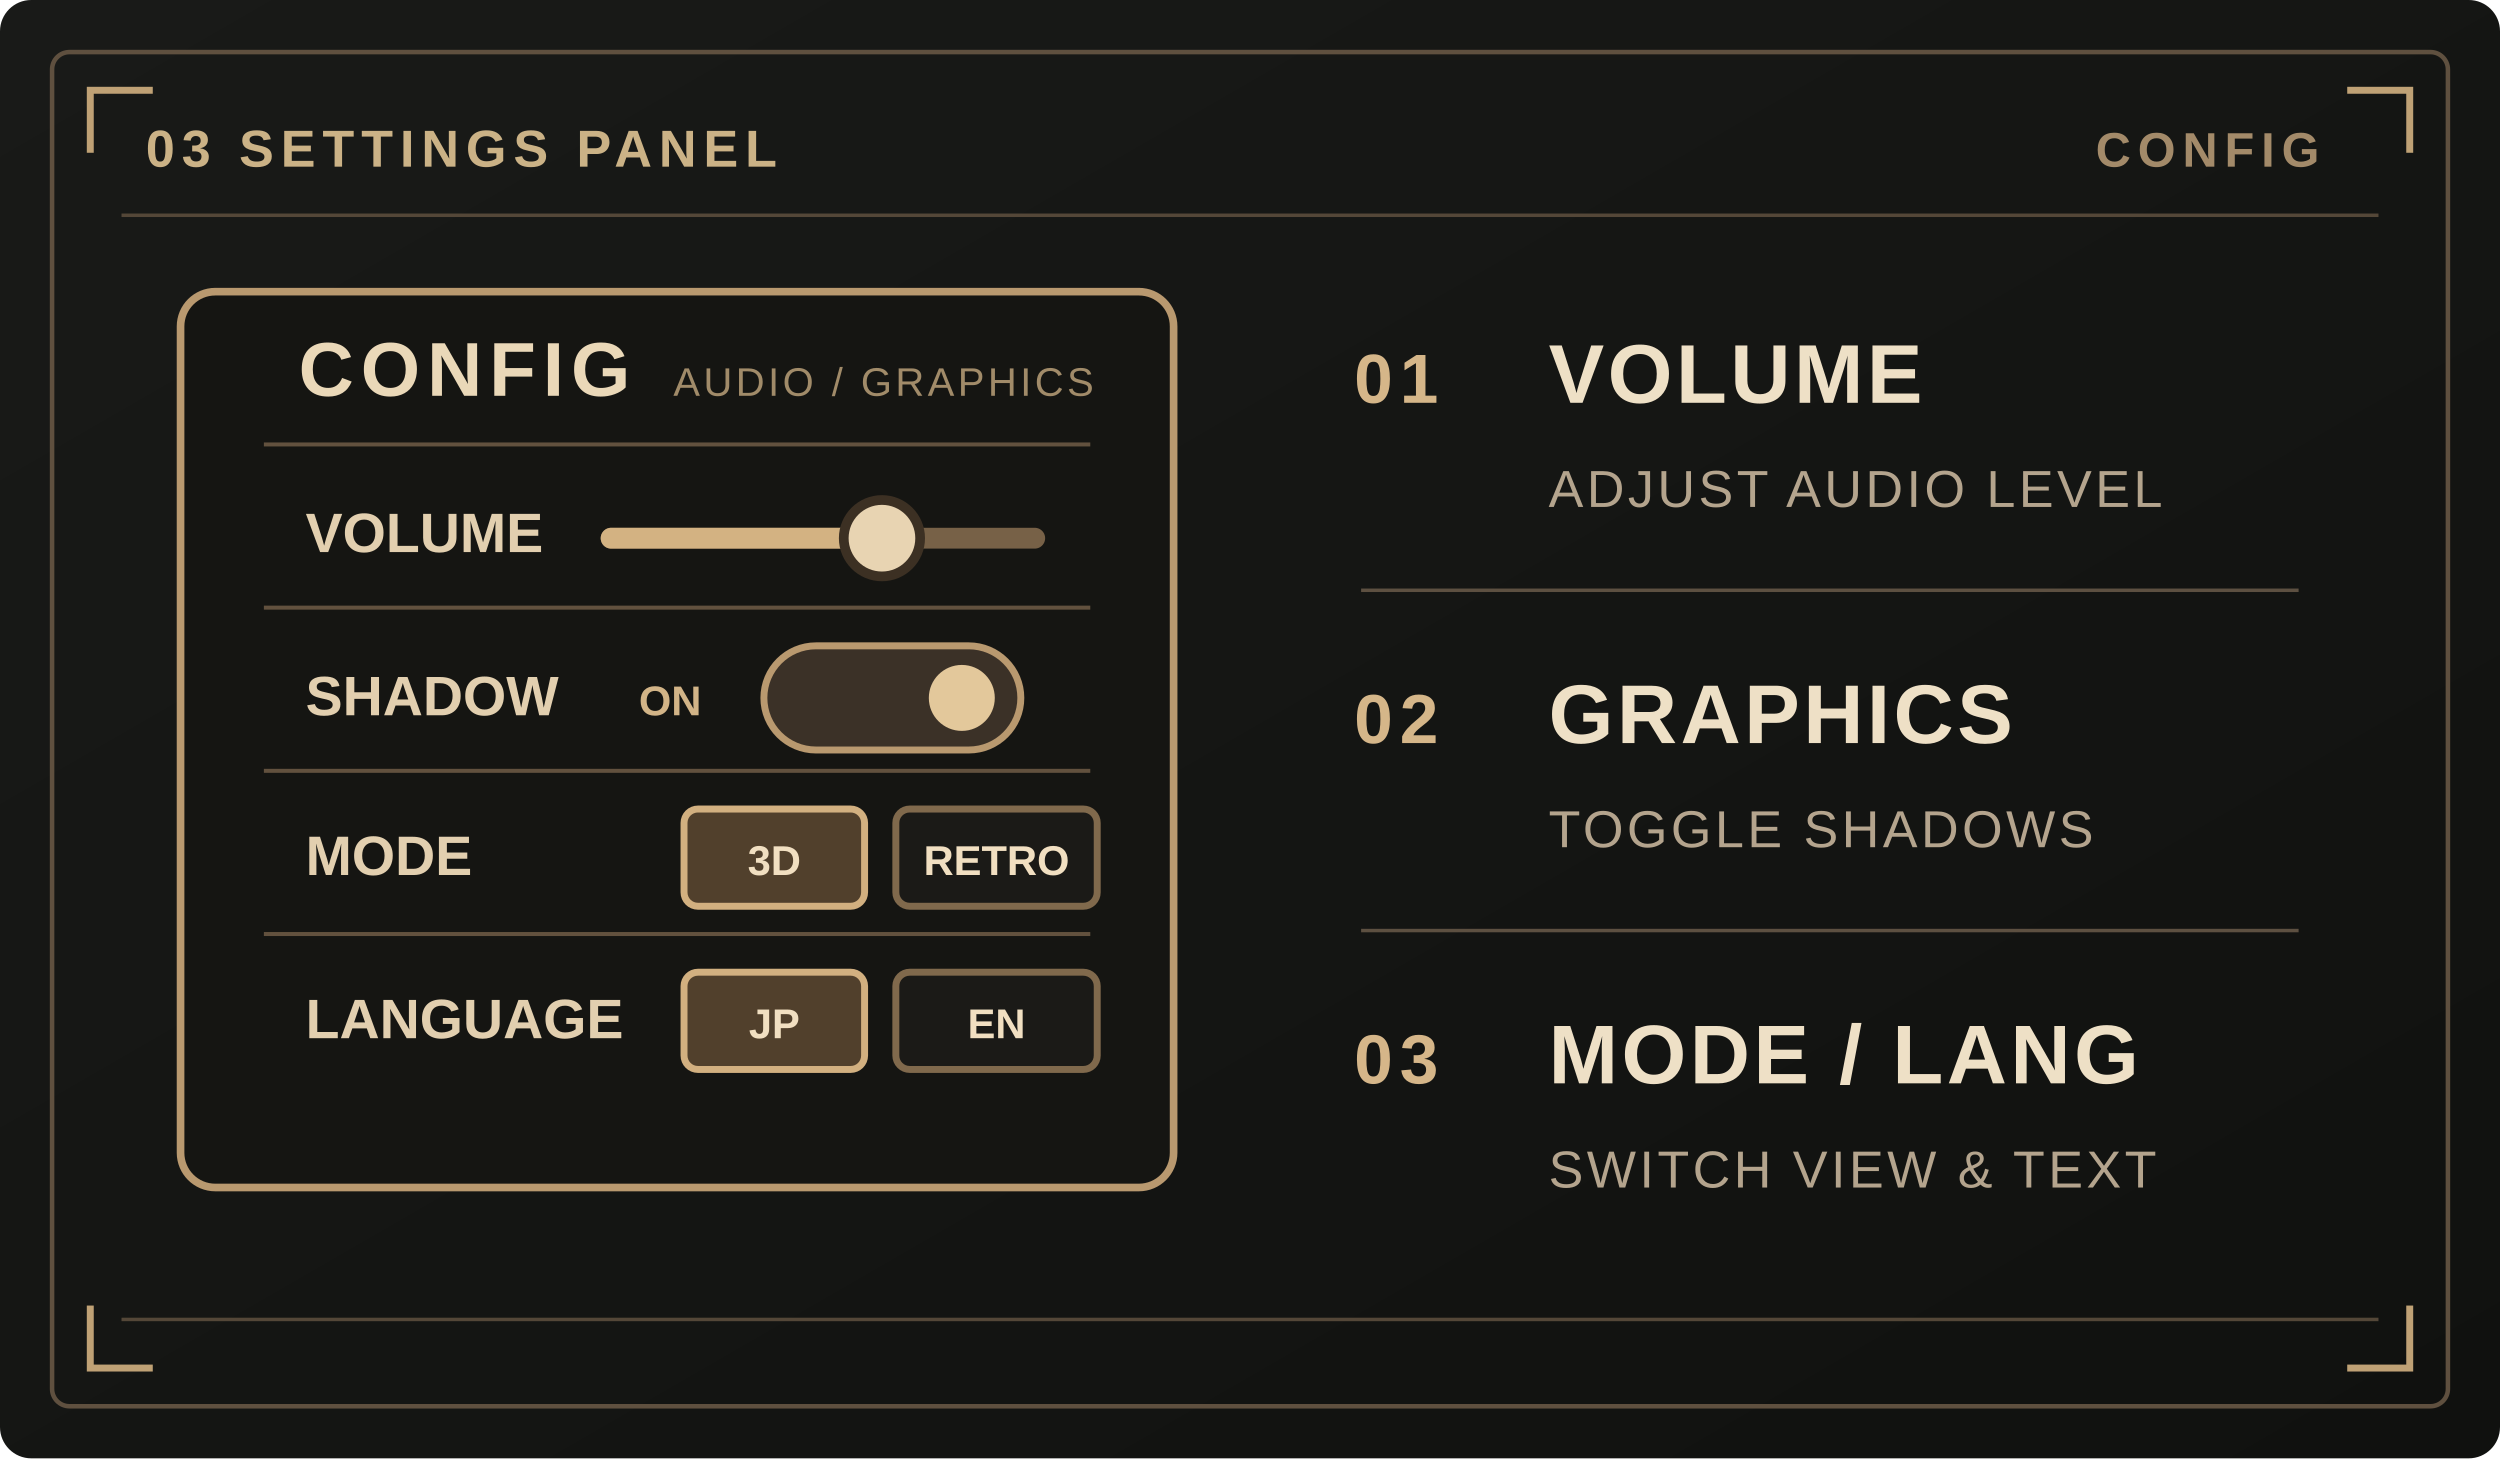
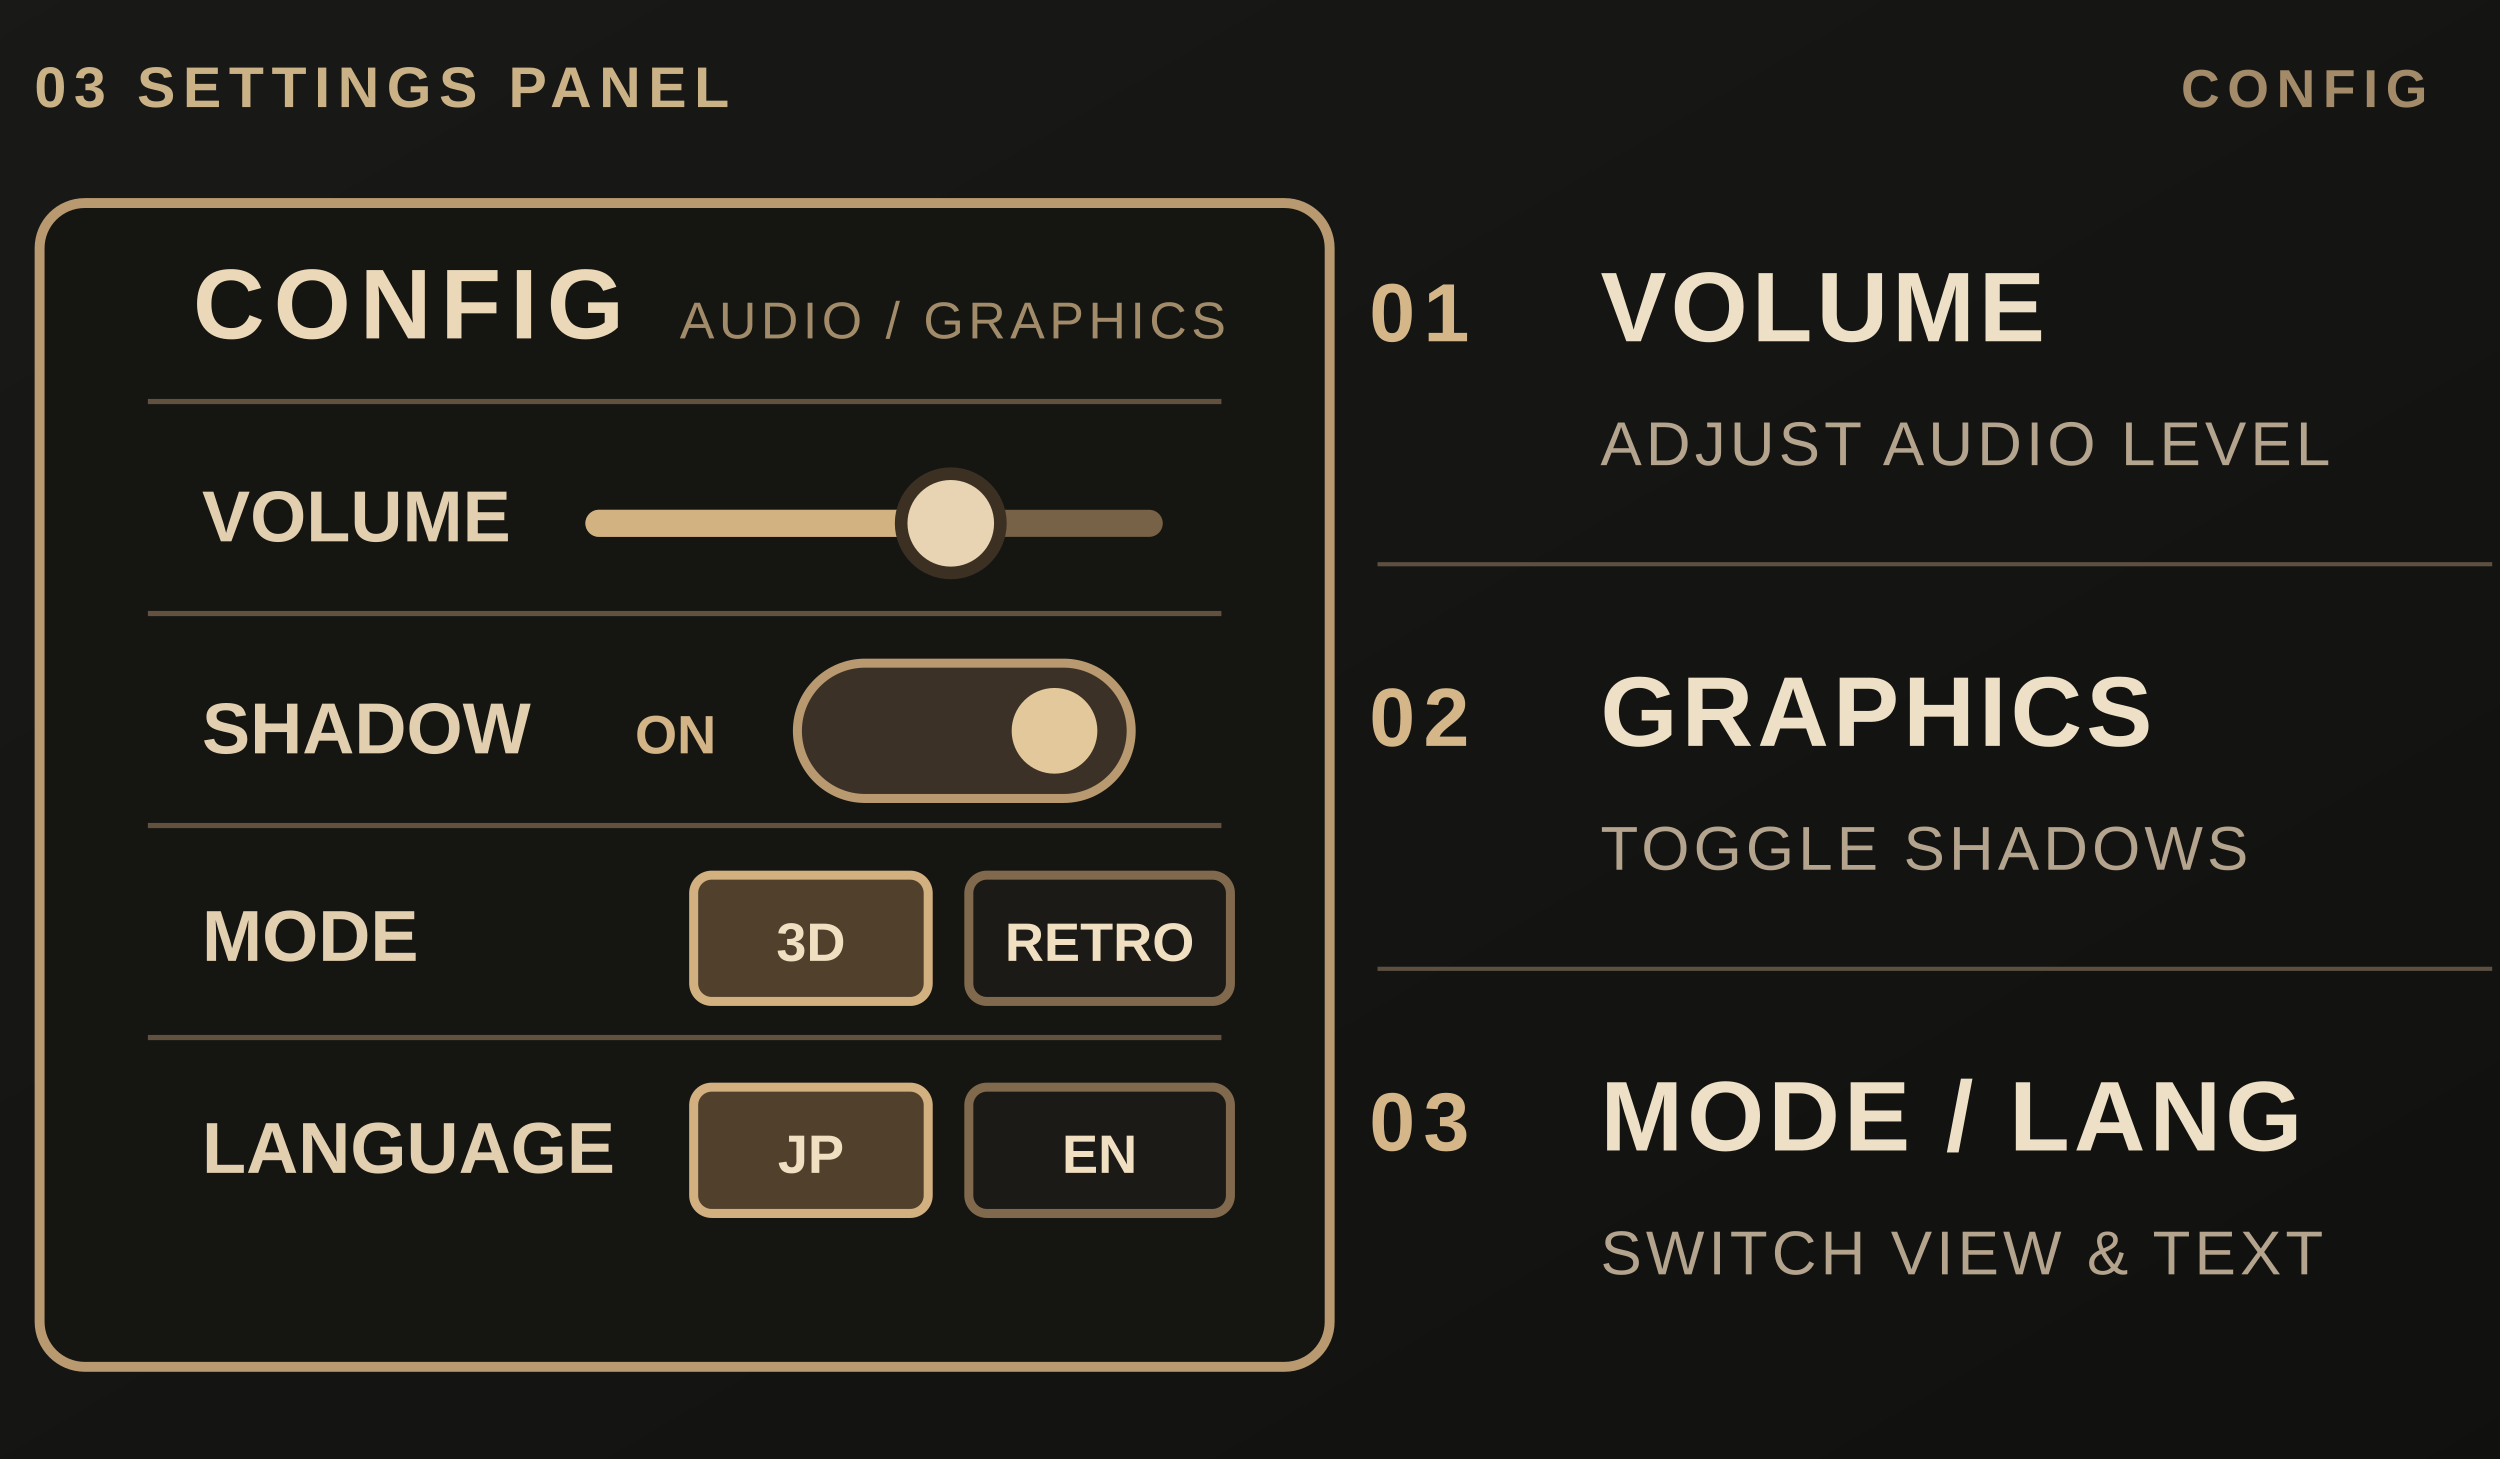
- <svg xmlns="http://www.w3.org/2000/svg" width="720" height="420" viewBox="0 0 720 420" role="img">
+ <svg xmlns="http://www.w3.org/2000/svg" width="720" height="420" viewBox="33 20 654 381.5" role="img">
  <defs>
    <linearGradient id="bg" x1="0" y1="0" x2="1" y2="1">
      <stop offset="0" stop-color="#191a18" />
      <stop offset="1" stop-color="#10110f" />
    </linearGradient>
  </defs>
  <rect width="720" height="420" rx="9" fill="url(#bg)" />
-   <rect x="15" y="15" width="690" height="390" rx="5" fill="none" stroke="#5f503f" stroke-width="1.3" />
-   <path d="M26 44V26h18M676 26h18v18M26 376v18h18M676 394h18v-18" fill="none" stroke="#bfa175" stroke-width="2" />
-   <path d="M35 62h650" stroke="#544738" stroke-width="1" />
-   <path d="M35 380h650" stroke="#544738" stroke-width="1" />
  <text x="42" y="48" fill="#cbb286" font-size="15" font-weight="600" font-family="Arial, Helvetica, sans-serif" letter-spacing="2">03 SETTINGS PANEL</text>
  <text x="668" y="48" fill="#a38a69" font-size="14" font-weight="600" font-family="Arial, Helvetica, sans-serif" text-anchor="end" letter-spacing="2">CONFIG</text>
-   <rect x="52" y="84" width="286" height="258" rx="10" fill="#151512" stroke="#b9996f" stroke-width="2.2" />
-   <path d="M76 128H314M76 175H314M76 222H314M76 269H314" stroke="#62513e" stroke-width="1.15" />
-   <text x="86" y="114" fill="#ead8b8" font-size="22" font-weight="600" font-family="Arial, Helvetica, sans-serif" letter-spacing="2">CONFIG</text>
-   <text x="315" y="114" fill="#a18b69" font-size="11.5" font-weight="500" font-family="Arial, Helvetica, sans-serif" text-anchor="end" letter-spacing="1">AUDIO / GRAPHICS</text>
-   <text x="88" y="159" fill="#e2cfaf" font-size="16" font-weight="600" font-family="Arial, Helvetica, sans-serif">VOLUME</text>
-   <path d="M176 155h122" stroke="#776147" stroke-width="6" stroke-linecap="round" />
-   <path d="M176 155h78" stroke="#d3b282" stroke-width="6" stroke-linecap="round" />
-   <circle cx="254" cy="155" r="11" fill="#e8d4b2" stroke="#3c3023" stroke-width="2.8" />
-   <text x="88" y="206" fill="#e2cfaf" font-size="16" font-weight="600" font-family="Arial, Helvetica, sans-serif">SHADOW</text>
-   <text x="184" y="206" fill="#d2b487" font-size="12" font-weight="600" font-family="Arial, Helvetica, sans-serif">ON</text>
-   <rect x="220" y="186" width="74" height="30" rx="15" fill="#3b3127" stroke="#b9996f" stroke-width="2" />
-   <circle cx="277" cy="201" r="9.5" fill="#e3c89b" />
-   <text x="88" y="252" fill="#e2cfaf" font-size="16" font-weight="600" font-family="Arial, Helvetica, sans-serif">MODE</text>
-   <rect x="197" y="233" width="52" height="28" rx="4" fill="#51402c" stroke="#d2b080" stroke-width="2" />
-   <rect x="258" y="233" width="58" height="28" rx="4" fill="#1b1a17" stroke="#80694c" stroke-width="2" />
-   <text x="223" y="252" fill="#f1dfc1" font-size="12" font-weight="700" font-family="Arial, Helvetica, sans-serif" text-anchor="middle">3D</text>
-   <text x="287" y="252" fill="#f1dfc1" font-size="12" font-weight="700" font-family="Arial, Helvetica, sans-serif" text-anchor="middle">RETRO</text>
-   <text x="88" y="299" fill="#e2cfaf" font-size="16" font-weight="600" font-family="Arial, Helvetica, sans-serif">LANGUAGE</text>
-   <rect x="197" y="280" width="52" height="28" rx="4" fill="#51402c" stroke="#d2b080" stroke-width="2" />
-   <rect x="258" y="280" width="58" height="28" rx="4" fill="#1b1a17" stroke="#80694c" stroke-width="2" />
-   <text x="223" y="299" fill="#f1dfc1" font-size="12" font-weight="700" font-family="Arial, Helvetica, sans-serif" text-anchor="middle">JP</text>
-   <text x="287" y="299" fill="#f1dfc1" font-size="12" font-weight="700" font-family="Arial, Helvetica, sans-serif" text-anchor="middle">EN</text>
-   <text x="390" y="116" fill="#d5b689" font-size="20" font-weight="600" font-family="Arial, Helvetica, sans-serif" letter-spacing="2">01</text>
-   <text x="446" y="116" fill="#eee0c6" font-size="24" font-weight="600" font-family="Arial, Helvetica, sans-serif" letter-spacing="1">VOLUME</text>
-   <text x="446" y="146" fill="#b4a48d" font-size="15" font-weight="500" font-family="Arial, Helvetica, sans-serif" letter-spacing="1">ADJUST AUDIO LEVEL</text>
-   <path d="M392 170H662" stroke="#5d5041" stroke-width="1" />
-   <text x="390" y="214" fill="#d5b689" font-size="20" font-weight="600" font-family="Arial, Helvetica, sans-serif" letter-spacing="2">02</text>
-   <text x="446" y="214" fill="#eee0c6" font-size="24" font-weight="600" font-family="Arial, Helvetica, sans-serif" letter-spacing="1">GRAPHICS</text>
-   <text x="446" y="244" fill="#b4a48d" font-size="15" font-weight="500" font-family="Arial, Helvetica, sans-serif" letter-spacing="1">TOGGLE SHADOWS</text>
-   <path d="M392 268H662" stroke="#5d5041" stroke-width="1" />
-   <text x="390" y="312" fill="#d5b689" font-size="20" font-weight="600" font-family="Arial, Helvetica, sans-serif" letter-spacing="2">03</text>
-   <text x="446" y="312" fill="#eee0c6" font-size="24" font-weight="600" font-family="Arial, Helvetica, sans-serif" letter-spacing="1">MODE / LANG</text>
-   <text x="446" y="342" fill="#b4a48d" font-size="15" font-weight="500" font-family="Arial, Helvetica, sans-serif" letter-spacing="1">SWITCH VIEW &amp; TEXT</text>
+   <g transform="translate(-18 -26) scale(1.18)">
+     <rect x="52" y="84" width="286" height="258" rx="10" fill="#151512" stroke="#b9996f" stroke-width="2.2" />
+     <path d="M76 128H314M76 175H314M76 222H314M76 269H314" stroke="#62513e" stroke-width="1.15" />
+     <text x="86" y="114" fill="#ead8b8" font-size="22" font-weight="600" font-family="Arial, Helvetica, sans-serif" letter-spacing="2">CONFIG</text>
+     <text x="315" y="114" fill="#a18b69" font-size="11.5" font-weight="500" font-family="Arial, Helvetica, sans-serif" text-anchor="end" letter-spacing="1">AUDIO / GRAPHICS</text>
+     <text x="88" y="159" fill="#e2cfaf" font-size="16" font-weight="600" font-family="Arial, Helvetica, sans-serif">VOLUME</text>
+     <path d="M176 155h122" stroke="#776147" stroke-width="6" stroke-linecap="round" />
+     <path d="M176 155h78" stroke="#d3b282" stroke-width="6" stroke-linecap="round" />
+     <circle cx="254" cy="155" r="11" fill="#e8d4b2" stroke="#3c3023" stroke-width="2.8" />
+     <text x="88" y="206" fill="#e2cfaf" font-size="16" font-weight="600" font-family="Arial, Helvetica, sans-serif">SHADOW</text>
+     <text x="184" y="206" fill="#d2b487" font-size="12" font-weight="600" font-family="Arial, Helvetica, sans-serif">ON</text>
+     <rect x="220" y="186" width="74" height="30" rx="15" fill="#3b3127" stroke="#b9996f" stroke-width="2" />
+     <circle cx="277" cy="201" r="9.5" fill="#e3c89b" />
+     <text x="88" y="252" fill="#e2cfaf" font-size="16" font-weight="600" font-family="Arial, Helvetica, sans-serif">MODE</text>
+     <rect x="197" y="233" width="52" height="28" rx="4" fill="#51402c" stroke="#d2b080" stroke-width="2" />
+     <rect x="258" y="233" width="58" height="28" rx="4" fill="#1b1a17" stroke="#80694c" stroke-width="2" />
+     <text x="223" y="252" fill="#f1dfc1" font-size="12" font-weight="700" font-family="Arial, Helvetica, sans-serif" text-anchor="middle">3D</text>
+     <text x="287" y="252" fill="#f1dfc1" font-size="12" font-weight="700" font-family="Arial, Helvetica, sans-serif" text-anchor="middle">RETRO</text>
+     <text x="88" y="299" fill="#e2cfaf" font-size="16" font-weight="600" font-family="Arial, Helvetica, sans-serif">LANGUAGE</text>
+     <rect x="197" y="280" width="52" height="28" rx="4" fill="#51402c" stroke="#d2b080" stroke-width="2" />
+     <rect x="258" y="280" width="58" height="28" rx="4" fill="#1b1a17" stroke="#80694c" stroke-width="2" />
+     <text x="223" y="299" fill="#f1dfc1" font-size="12" font-weight="700" font-family="Arial, Helvetica, sans-serif" text-anchor="middle">JP</text>
+     <text x="287" y="299" fill="#f1dfc1" font-size="12" font-weight="700" font-family="Arial, Helvetica, sans-serif" text-anchor="middle">EN</text>
+   </g>
+   <g transform="translate(-30 -16) scale(1.08)">
+     <text x="390" y="116" fill="#d5b689" font-size="20" font-weight="600" font-family="Arial, Helvetica, sans-serif" letter-spacing="2">01</text>
+     <text x="446" y="116" fill="#eee0c6" font-size="24" font-weight="600" font-family="Arial, Helvetica, sans-serif" letter-spacing="1">VOLUME</text>
+     <text x="446" y="146" fill="#b4a48d" font-size="15" font-weight="500" font-family="Arial, Helvetica, sans-serif" letter-spacing="1">ADJUST AUDIO LEVEL</text>
+     <path d="M392 170H662" stroke="#5d5041" stroke-width="1" />
+     <text x="390" y="214" fill="#d5b689" font-size="20" font-weight="600" font-family="Arial, Helvetica, sans-serif" letter-spacing="2">02</text>
+     <text x="446" y="214" fill="#eee0c6" font-size="24" font-weight="600" font-family="Arial, Helvetica, sans-serif" letter-spacing="1">GRAPHICS</text>
+     <text x="446" y="244" fill="#b4a48d" font-size="15" font-weight="500" font-family="Arial, Helvetica, sans-serif" letter-spacing="1">TOGGLE SHADOWS</text>
+     <path d="M392 268H662" stroke="#5d5041" stroke-width="1" />
+     <text x="390" y="312" fill="#d5b689" font-size="20" font-weight="600" font-family="Arial, Helvetica, sans-serif" letter-spacing="2">03</text>
+     <text x="446" y="312" fill="#eee0c6" font-size="24" font-weight="600" font-family="Arial, Helvetica, sans-serif" letter-spacing="1">MODE / LANG</text>
+     <text x="446" y="342" fill="#b4a48d" font-size="15" font-weight="500" font-family="Arial, Helvetica, sans-serif" letter-spacing="1">SWITCH VIEW &amp; TEXT</text>
+   </g>
</svg>
